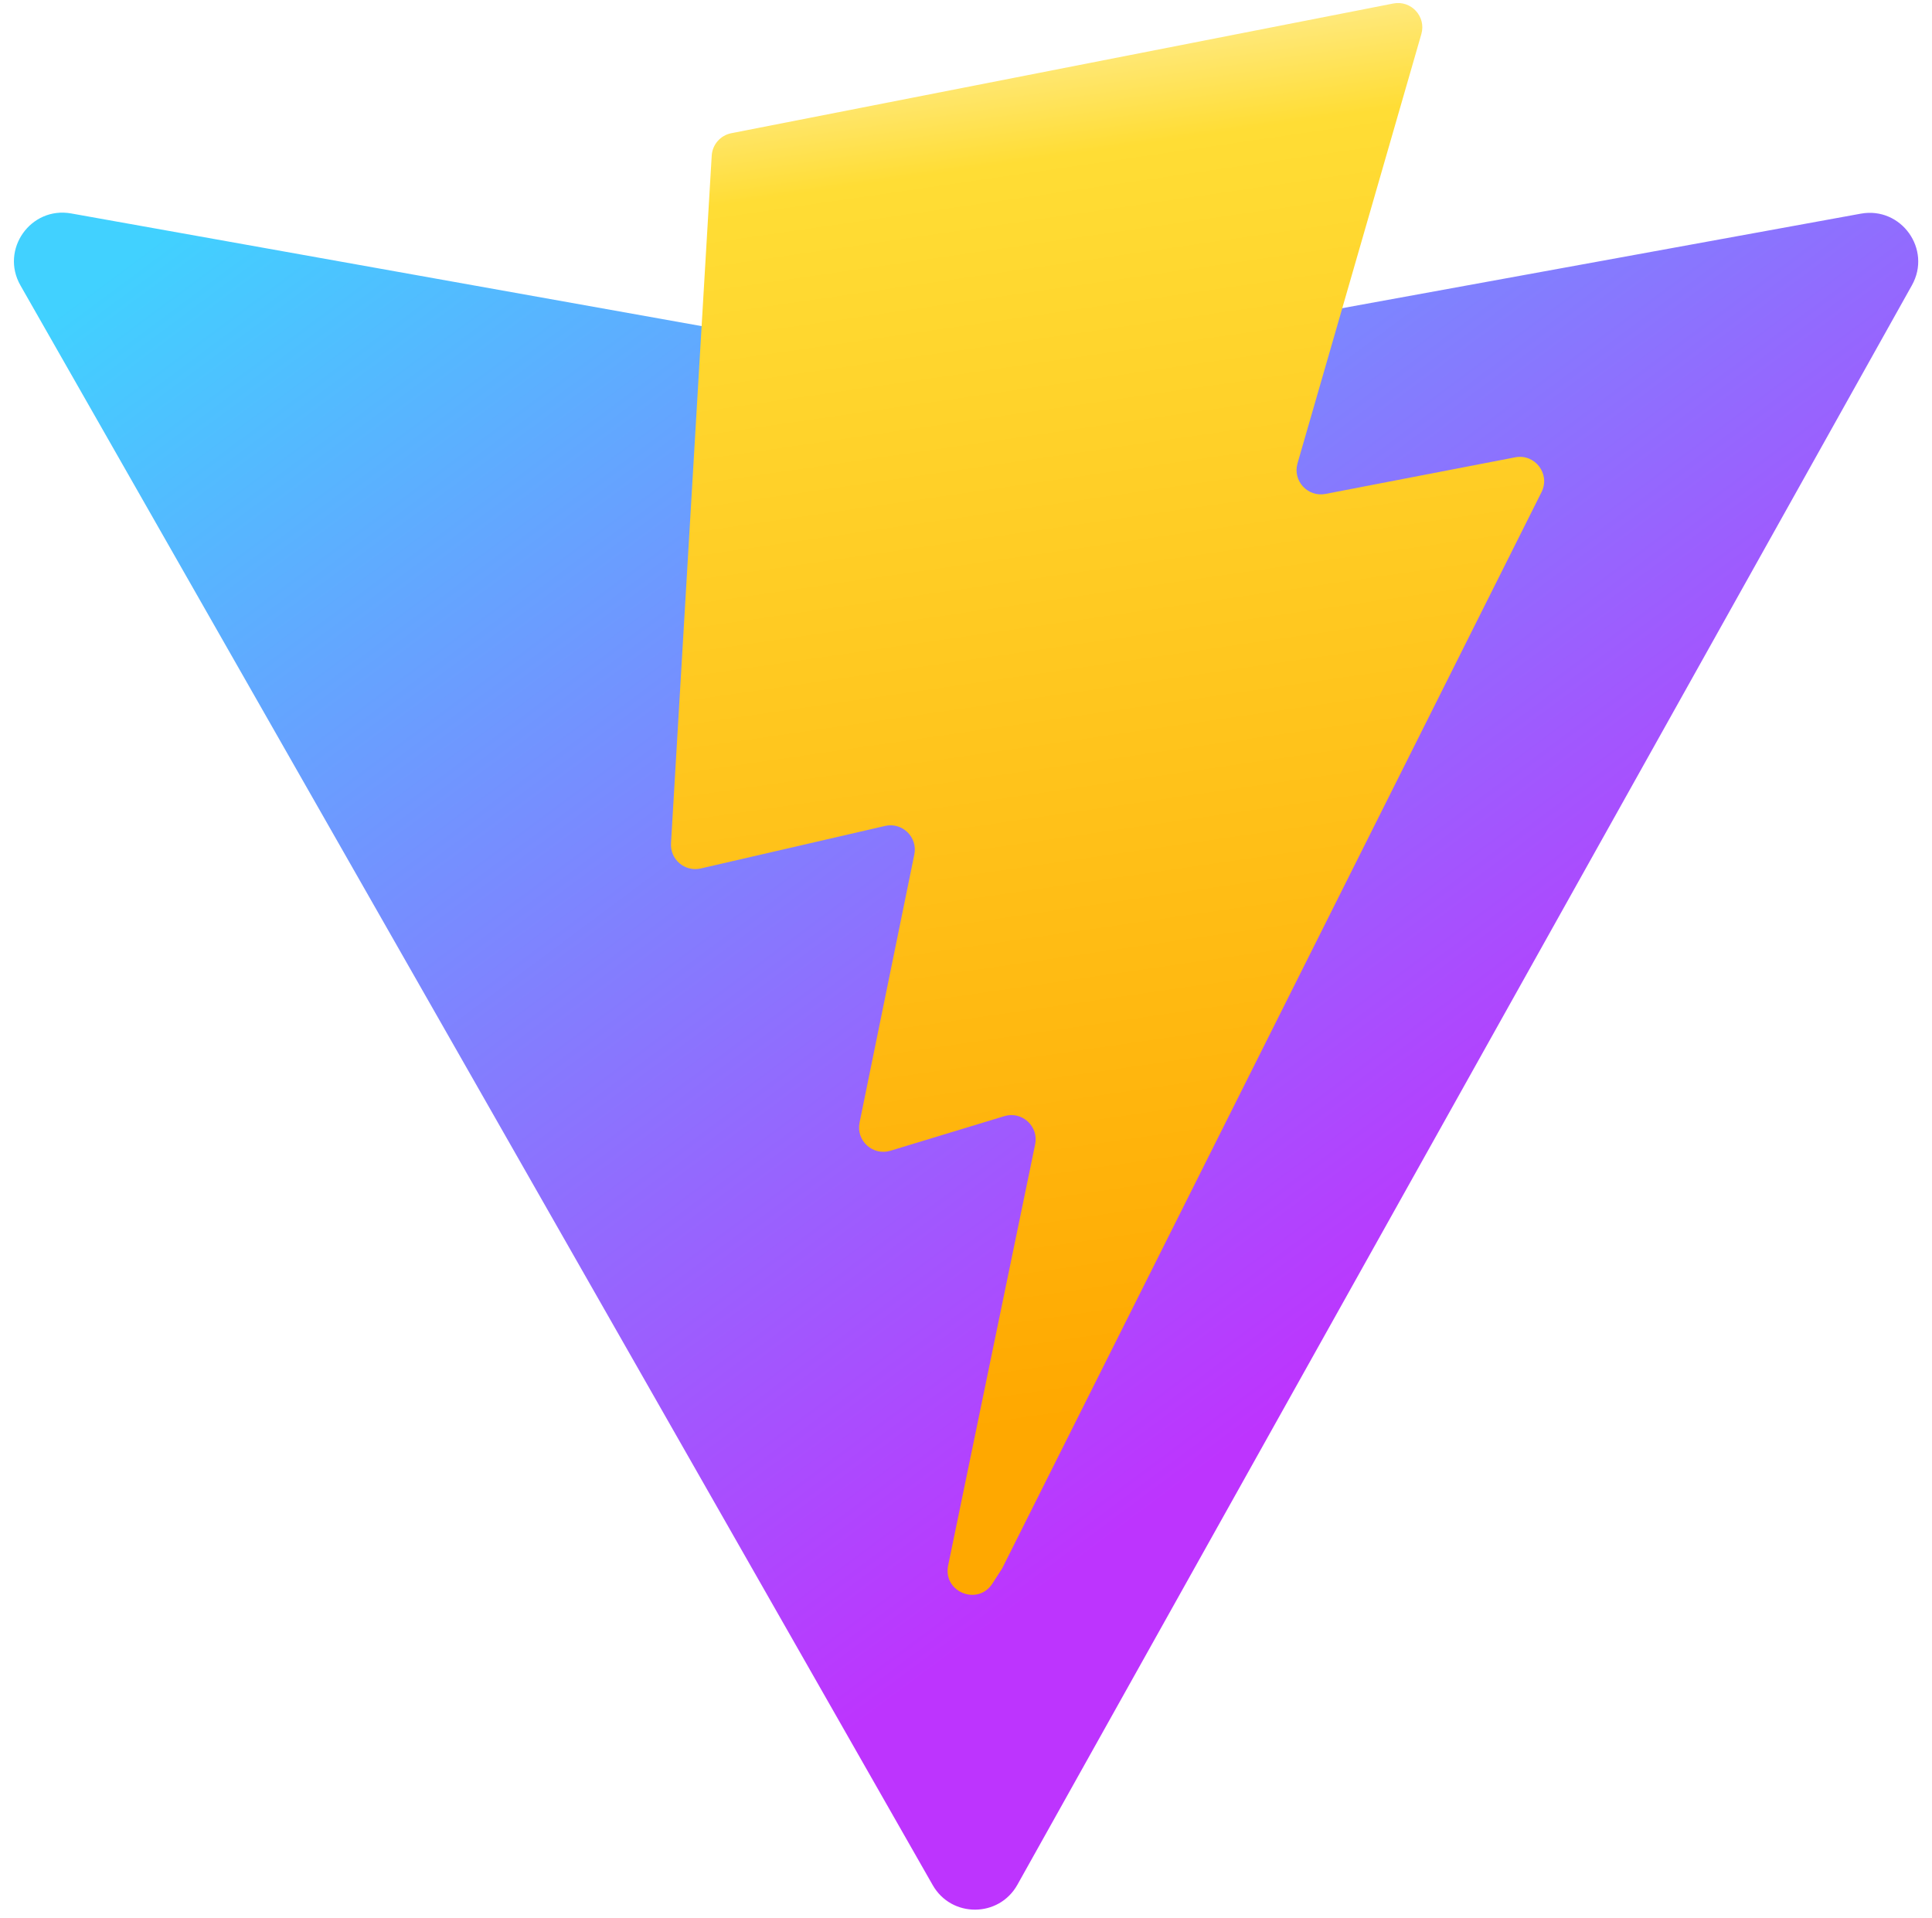
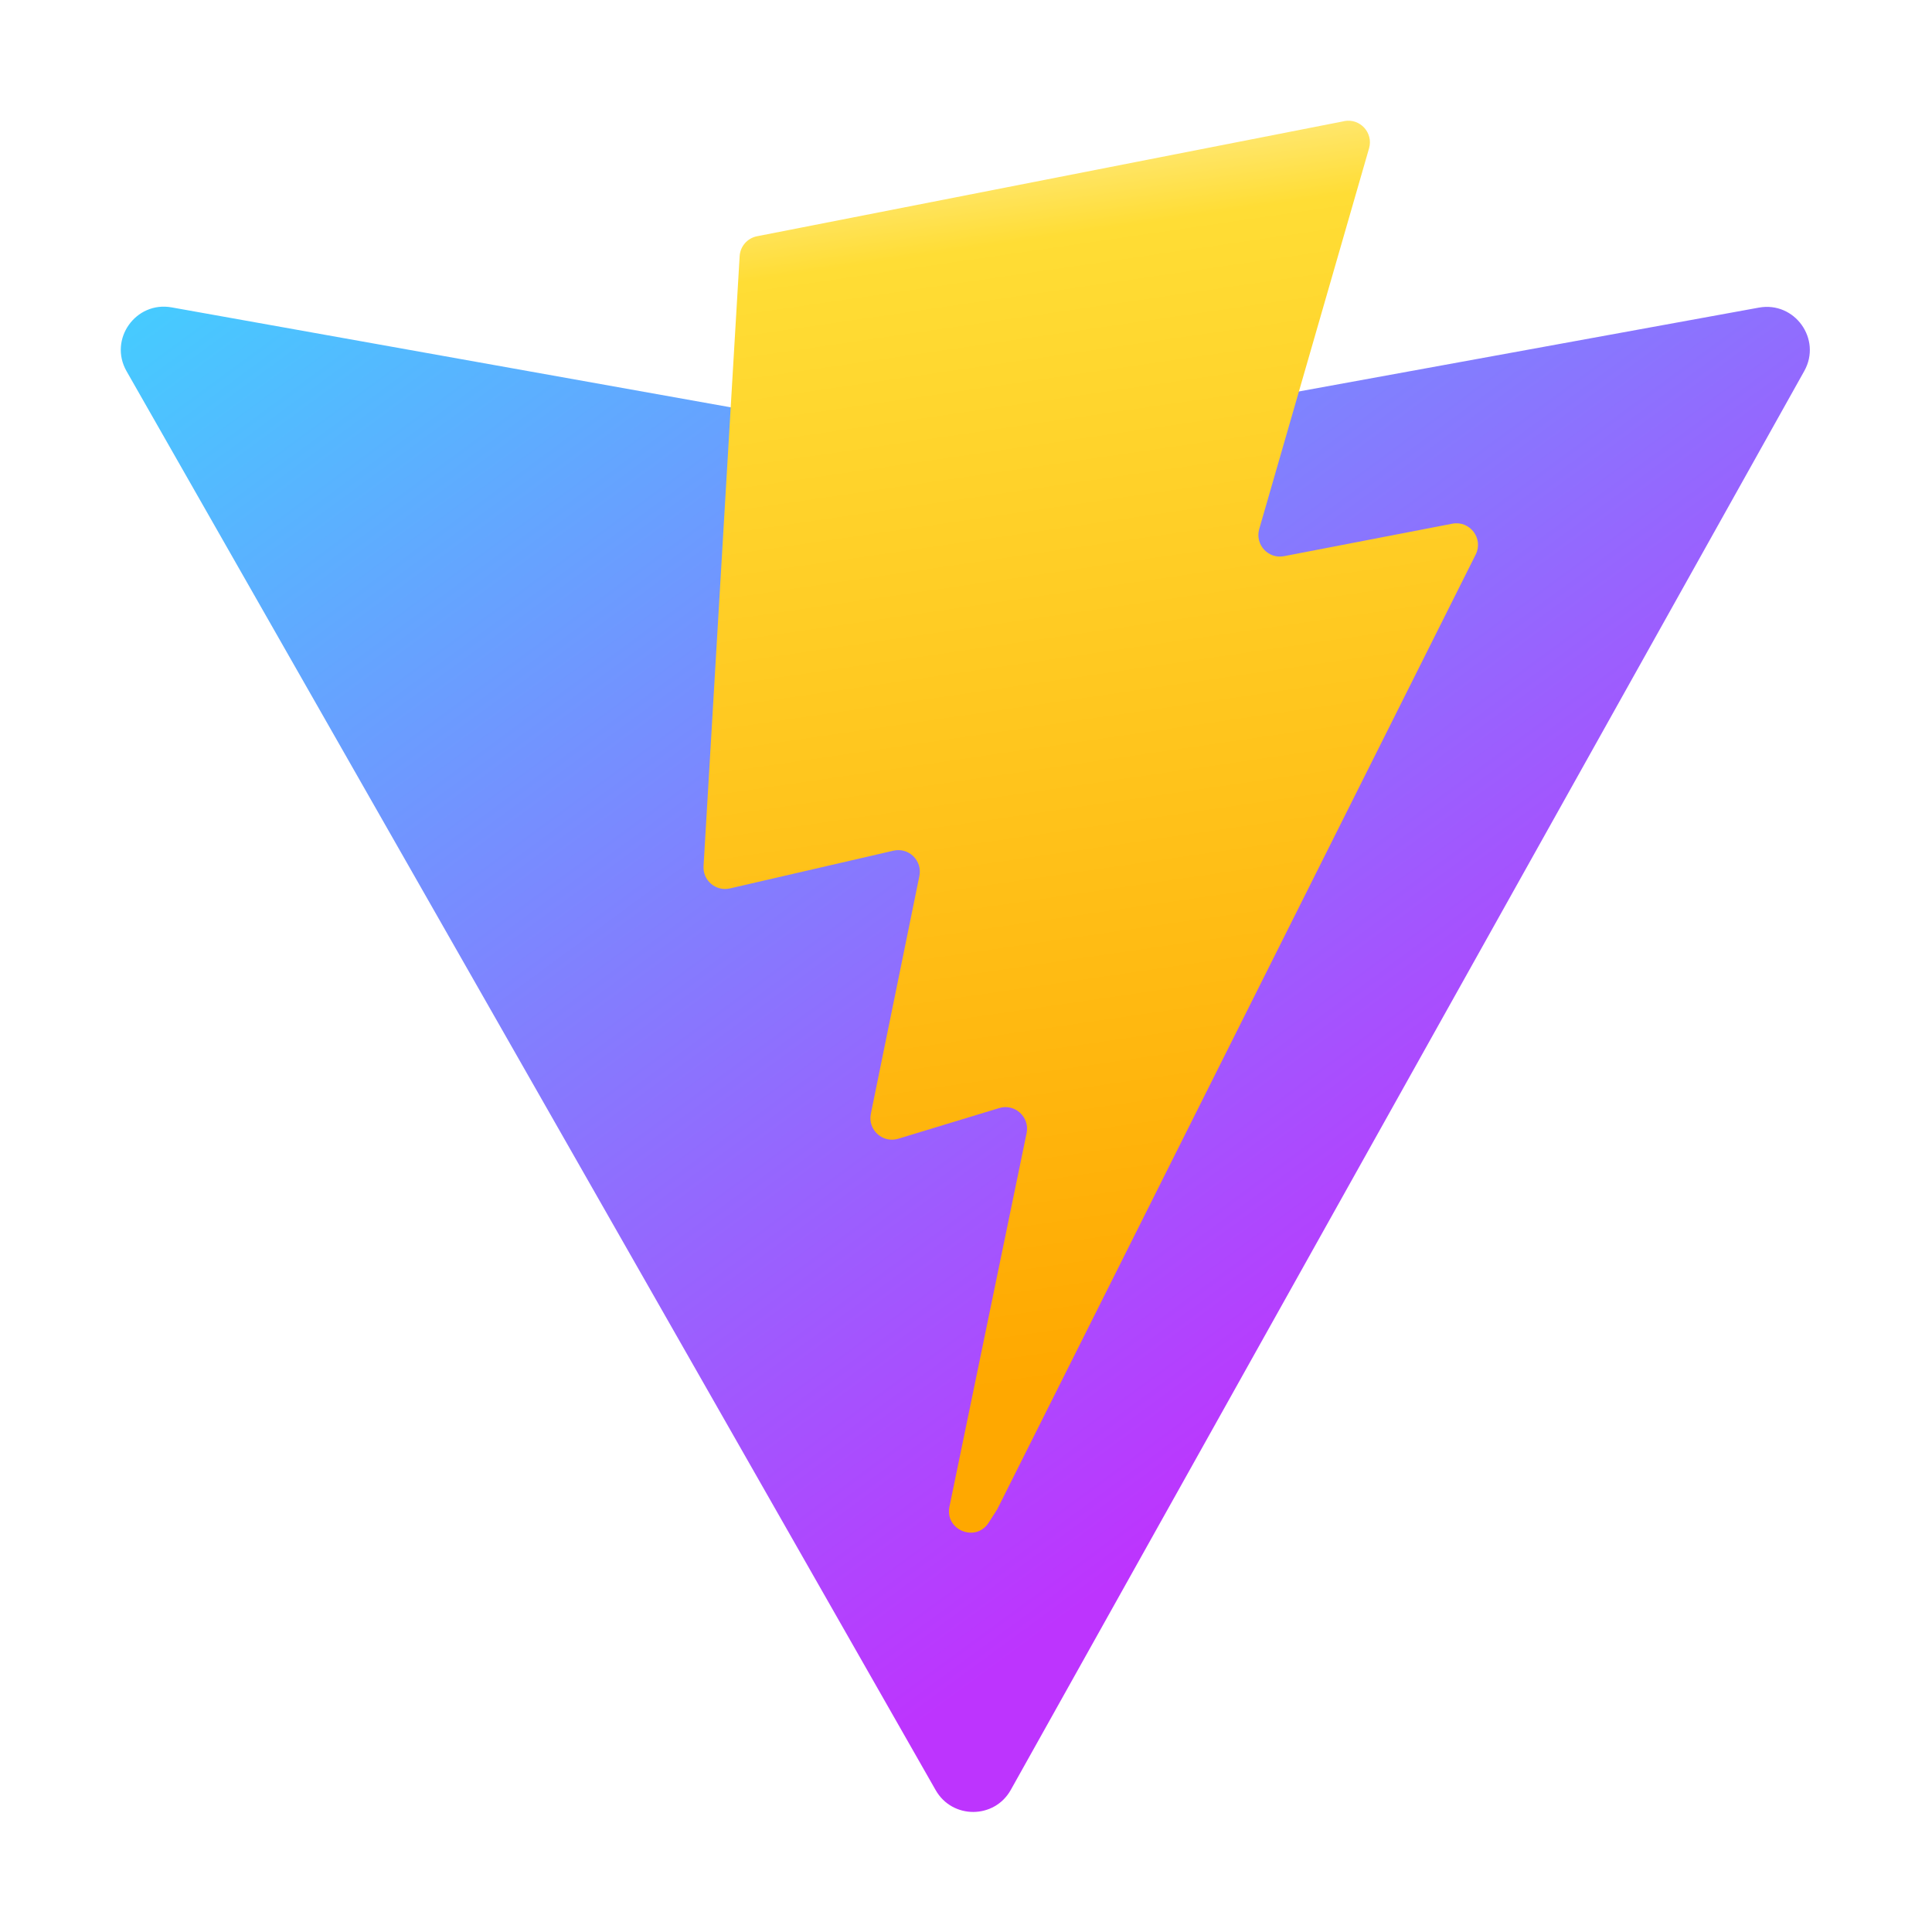
- <svg xmlns="http://www.w3.org/2000/svg" preserveAspectRatio="xMidYMid" viewBox="-1.871 -0.407 259.721 257.849">
-   <linearGradient id="a" x1="-.828%" x2="57.636%" y1="7.652%" y2="78.411%">
-     <stop offset="0" stop-color="#41d1ff" />
-     <stop offset="1" stop-color="#bd34fe" />
-   </linearGradient>
-   <linearGradient id="b" x1="43.376%" x2="50.316%" y1="2.242%" y2="89.03%">
-     <stop offset="0" stop-color="#ffea83" />
-     <stop offset=".083" stop-color="#ffdd35" />
-     <stop offset="1" stop-color="#ffa800" />
-   </linearGradient>
-   <path d="M255.153 37.938L134.897 252.976c-2.483 4.44-8.862 4.466-11.382.048L.875 37.958c-2.746-4.814 1.371-10.646 6.827-9.67l120.385 21.517a6.537 6.537 0 0 0 2.322-.004l117.867-21.483c5.438-.991 9.574 4.796 6.877 9.62z" fill="url(#a)" />
-   <path d="M185.432.063L96.44 17.501a3.268 3.268 0 0 0-2.634 3.014l-5.474 92.456a3.268 3.268 0 0 0 3.997 3.378l24.777-5.718c2.318-.535 4.413 1.507 3.936 3.838l-7.361 36.047c-.495 2.426 1.782 4.5 4.151 3.78l15.304-4.649c2.372-.72 4.652 1.36 4.15 3.788l-11.698 56.621c-.732 3.542 3.979 5.473 5.943 2.437l1.313-2.028 72.516-144.72c1.215-2.423-.88-5.186-3.54-4.672l-25.505 4.922c-2.396.462-4.435-1.77-3.759-4.114l16.646-57.705c.677-2.35-1.37-4.583-3.769-4.113z" fill="url(#b)" />
+ <svg xmlns="http://www.w3.org/2000/svg" width="800px" height="800px" viewBox="0 0 32 32" fill="none">
+   <path d="M29.884 6.146L16.742 29.646c-.271.485-.968.488-1.244.005L2.096 6.148c-.3-.526.15-1.163.746-1.057l13.156 2.352a.714.714 0 00.254-0l12.881-2.348c.594-.108 1.046.524.751 1.051z" fill="url(#paint0_linear)" />
+   <path d="M22.264 2.007l-9.725 1.906a.357.357 0 00-.288.329l-.598 10.104c-.014.238.204.423.437.369l2.708-.625c.253-.059.482.165.43.419l-.804 3.939c-.054.265.195.492.454.413l1.672-.508c.259-.079.508.149.454.414l-1.278 6.188c-.08.387.435.598.649.266L16.517 25 24.442 9.185c.133-.265-.096-.567-.387-.511l-2.787.538c-.262.051-.485-.193-.411-.45l1.819-6.306c.074-.257-.15-.501-.412-.45z" fill="url(#paint1_linear)" />
+   <defs id="defs50">
+     <linearGradient id="paint0_linear" x1="6" y1="33" x2="235" y2="344" gradientUnits="userSpaceOnUse" gradientTransform="matrix(.07142 0 0 .07142 1.3398 1.8944)">
+       <stop stop-color="#41D1FF" id="stop38" />
+       <stop offset="1" stop-color="#BD34FE" id="stop40" />
+     </linearGradient>
+     <linearGradient id="paint1_linear" x1="194.651" y1="8.818" x2="236.076" y2="292.989" gradientUnits="userSpaceOnUse" gradientTransform="matrix(.07142 0 0 .07142 1.3398 1.8944)">
+       <stop stop-color="#FFEA83" id="stop43" />
+       <stop offset=".083" stop-color="#FFDD35" id="stop45" />
+       <stop offset="1" stop-color="#FFA800" id="stop47" />
+     </linearGradient>
+   </defs>
</svg>
